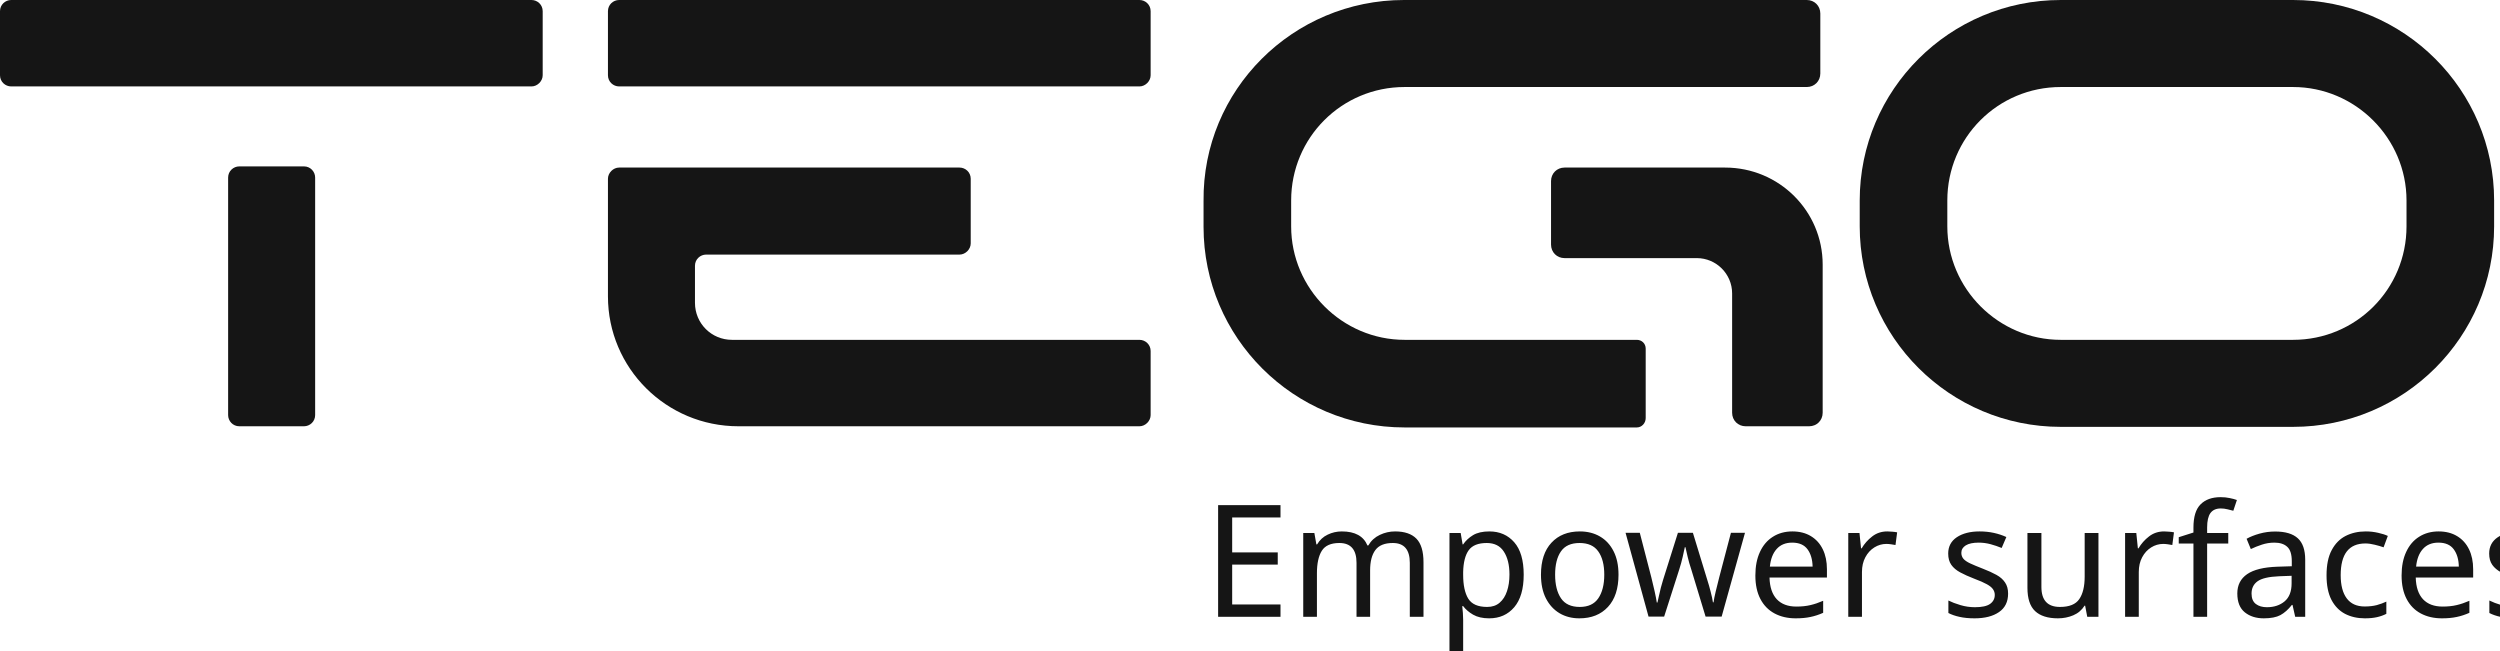
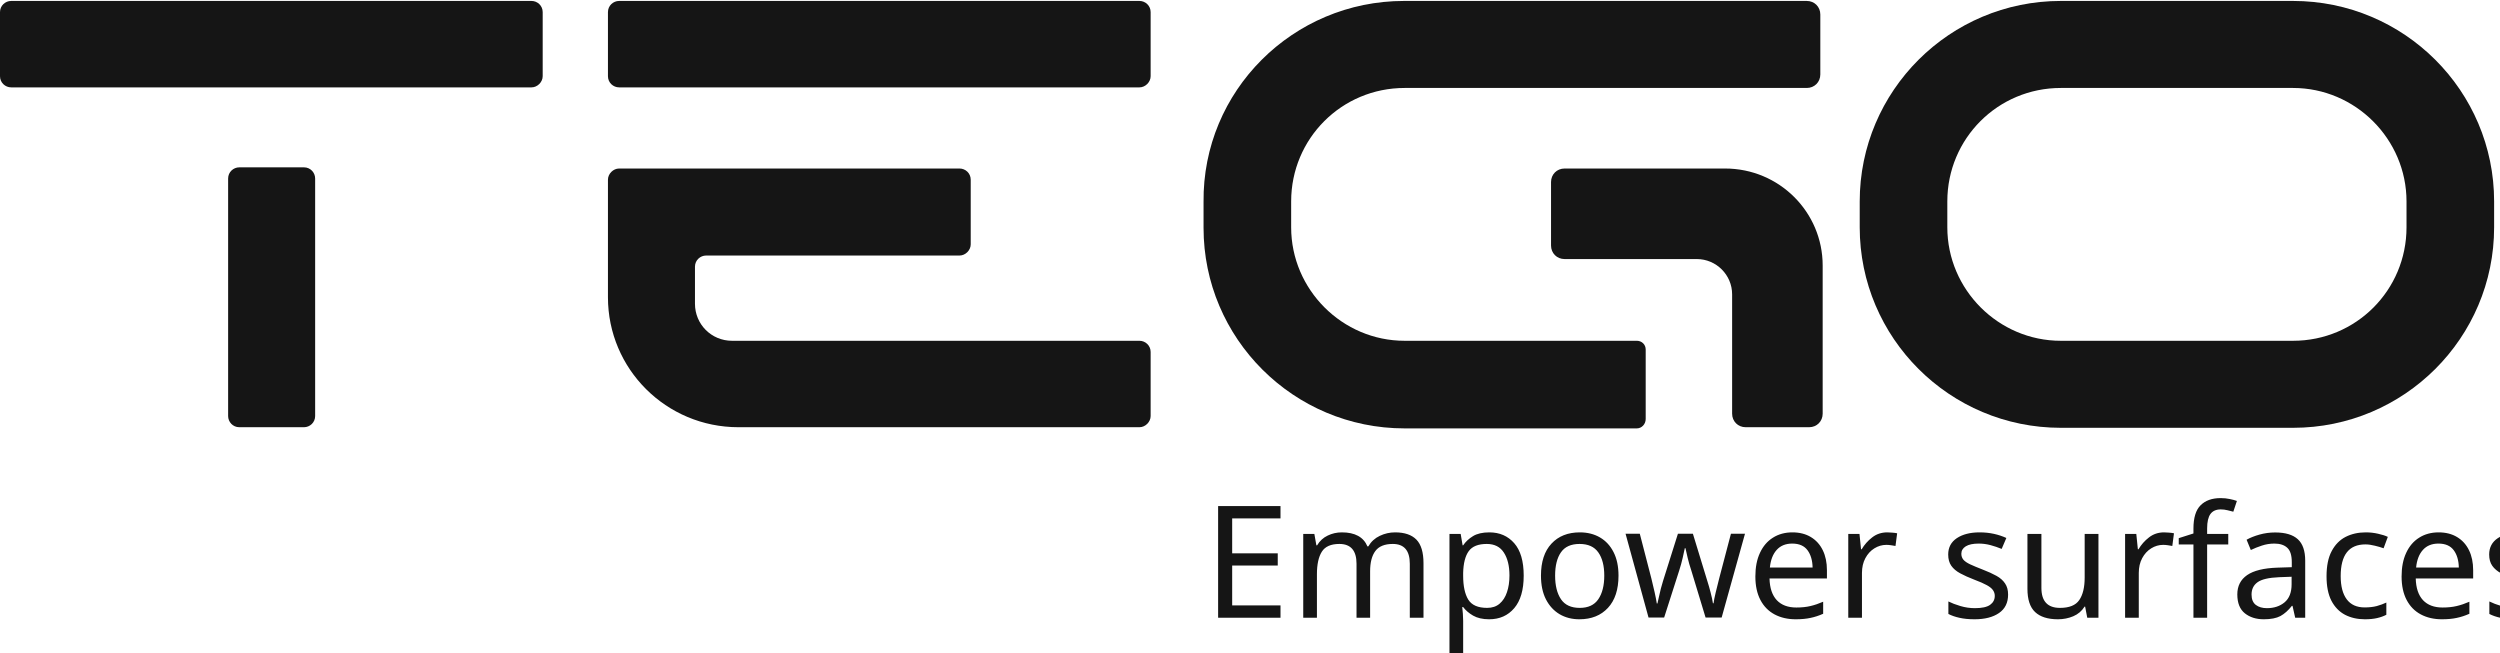
- <svg xmlns="http://www.w3.org/2000/svg" id="Layer_1" version="1.1" viewBox="0 0 425.2 110.6" height="48">
+ <svg xmlns="http://www.w3.org/2000/svg" id="Layer_1" version="1.1" viewBox="0 0 425.2 110.6" height="48" width="184">
  <defs>
    <style>
      .st0 {
        font-family: GTStandard-LRegular, 'GT Standard';
        font-size: 26.6px;
      }

      .st0, .st1, .st2 {
        fill: #151515;
      }

      .st2 {
        fill-rule: evenodd;
      }
    </style>
  </defs>
  <g>
    <path class="st1" d="M293.4,28.5c9.2,0,16.6,7.4,16.6,16.5v25.2c0,1.3-1,2.3-2.3,2.3h-10.8c-1.3,0-2.3-1-2.3-2.3v-20.3c0-3.3-2.7-6-6-6h-22.5c-1.3,0-2.3-1-2.3-2.3v-10.8c0-1.3,1-2.3,2.3-2.3h27.4Z" />
    <path class="st1" d="M278.3,0c.5,0,1.1,0,1.6,0h27.4c1.3,0,2.3,1,2.3,2.3v10.2c0,1.3-1,2.3-2.3,2.3h-27.5s0,0,0,0,0,0,0,0c-.4,0-.8,0-1.2,0h-20s0,0,0,0,0,0,0,0h-19.7c-10.7,0-19.3,8.6-19.3,19.3v4.4c0,10.6,8.7,19.3,19.3,19.3h39.5c.8,0,1.5.6,1.5,1.5v11.8c0,.9-.7,1.6-1.5,1.6h-39.5c-18.9,0-34.2-15.3-34.2-34.1v-4.4C204.5,15.3,219.9,0,238.8,0h39.5Z" />
    <path class="st2" d="M390,0c18.9,0,34.2,15.3,34.2,34.1v4.4c0,18.8-15.3,34.1-34.2,34.1h-39.5c-18.9,0-34.2-15.3-34.2-34.1v-4.4C316.3,15.3,331.6,0,350.5,0h39.5ZM350.5,14.8c-10.7,0-19.3,8.6-19.3,19.3v4.4c0,10.6,8.7,19.3,19.3,19.3h39.5c10.7,0,19.3-8.6,19.3-19.3v-4.4c0-10.6-8.7-19.3-19.3-19.3h-39.5Z" />
    <path class="st1" d="M165.1,41.4c0,1-.9,1.9-1.9,1.9h-43.1c-1,0-1.9.8-1.9,1.9v6.3c0,3.5,2.8,6.3,6.3,6.3h69.3c1,0,1.9.8,1.9,1.9v10.9c0,1-.9,1.9-1.9,1.9h-68.2c-12.3,0-22.2-9.9-22.2-22.1v-20c0-1,.9-1.9,1.9-1.9h57.9c1,0,1.9.8,1.9,1.9v10.9Z" />
    <path class="st1" d="M53.6,70.6c0,1.1-.9,1.9-1.9,1.9h-11c-1.1,0-1.9-.9-1.9-1.9V30.2c0-1.1.9-1.9,1.9-1.9h11c1.1,0,1.9.9,1.9,1.9v40.4Z" />
    <path class="st1" d="M92.3,12.8c0,1-.9,1.9-1.9,1.9H1.9C.9,14.7,0,13.9,0,12.8V1.9C0,.8.9,0,1.9,0h88.5c1,0,1.9.8,1.9,1.9v10.9Z" />
    <path class="st1" d="M195.7,12.8c0,1-.9,1.9-1.9,1.9h-88.5c-1,0-1.9-.8-1.9-1.9V1.9C103.4.8,104.3,0,105.3,0h88.5c1,0,1.9.8,1.9,1.9v10.9Z" />
  </g>
  <text class="st0" transform="translate(204.6 104.9)">
    <tspan x="0" y="0">Empower surfaces</tspan>
  </text>
</svg>
